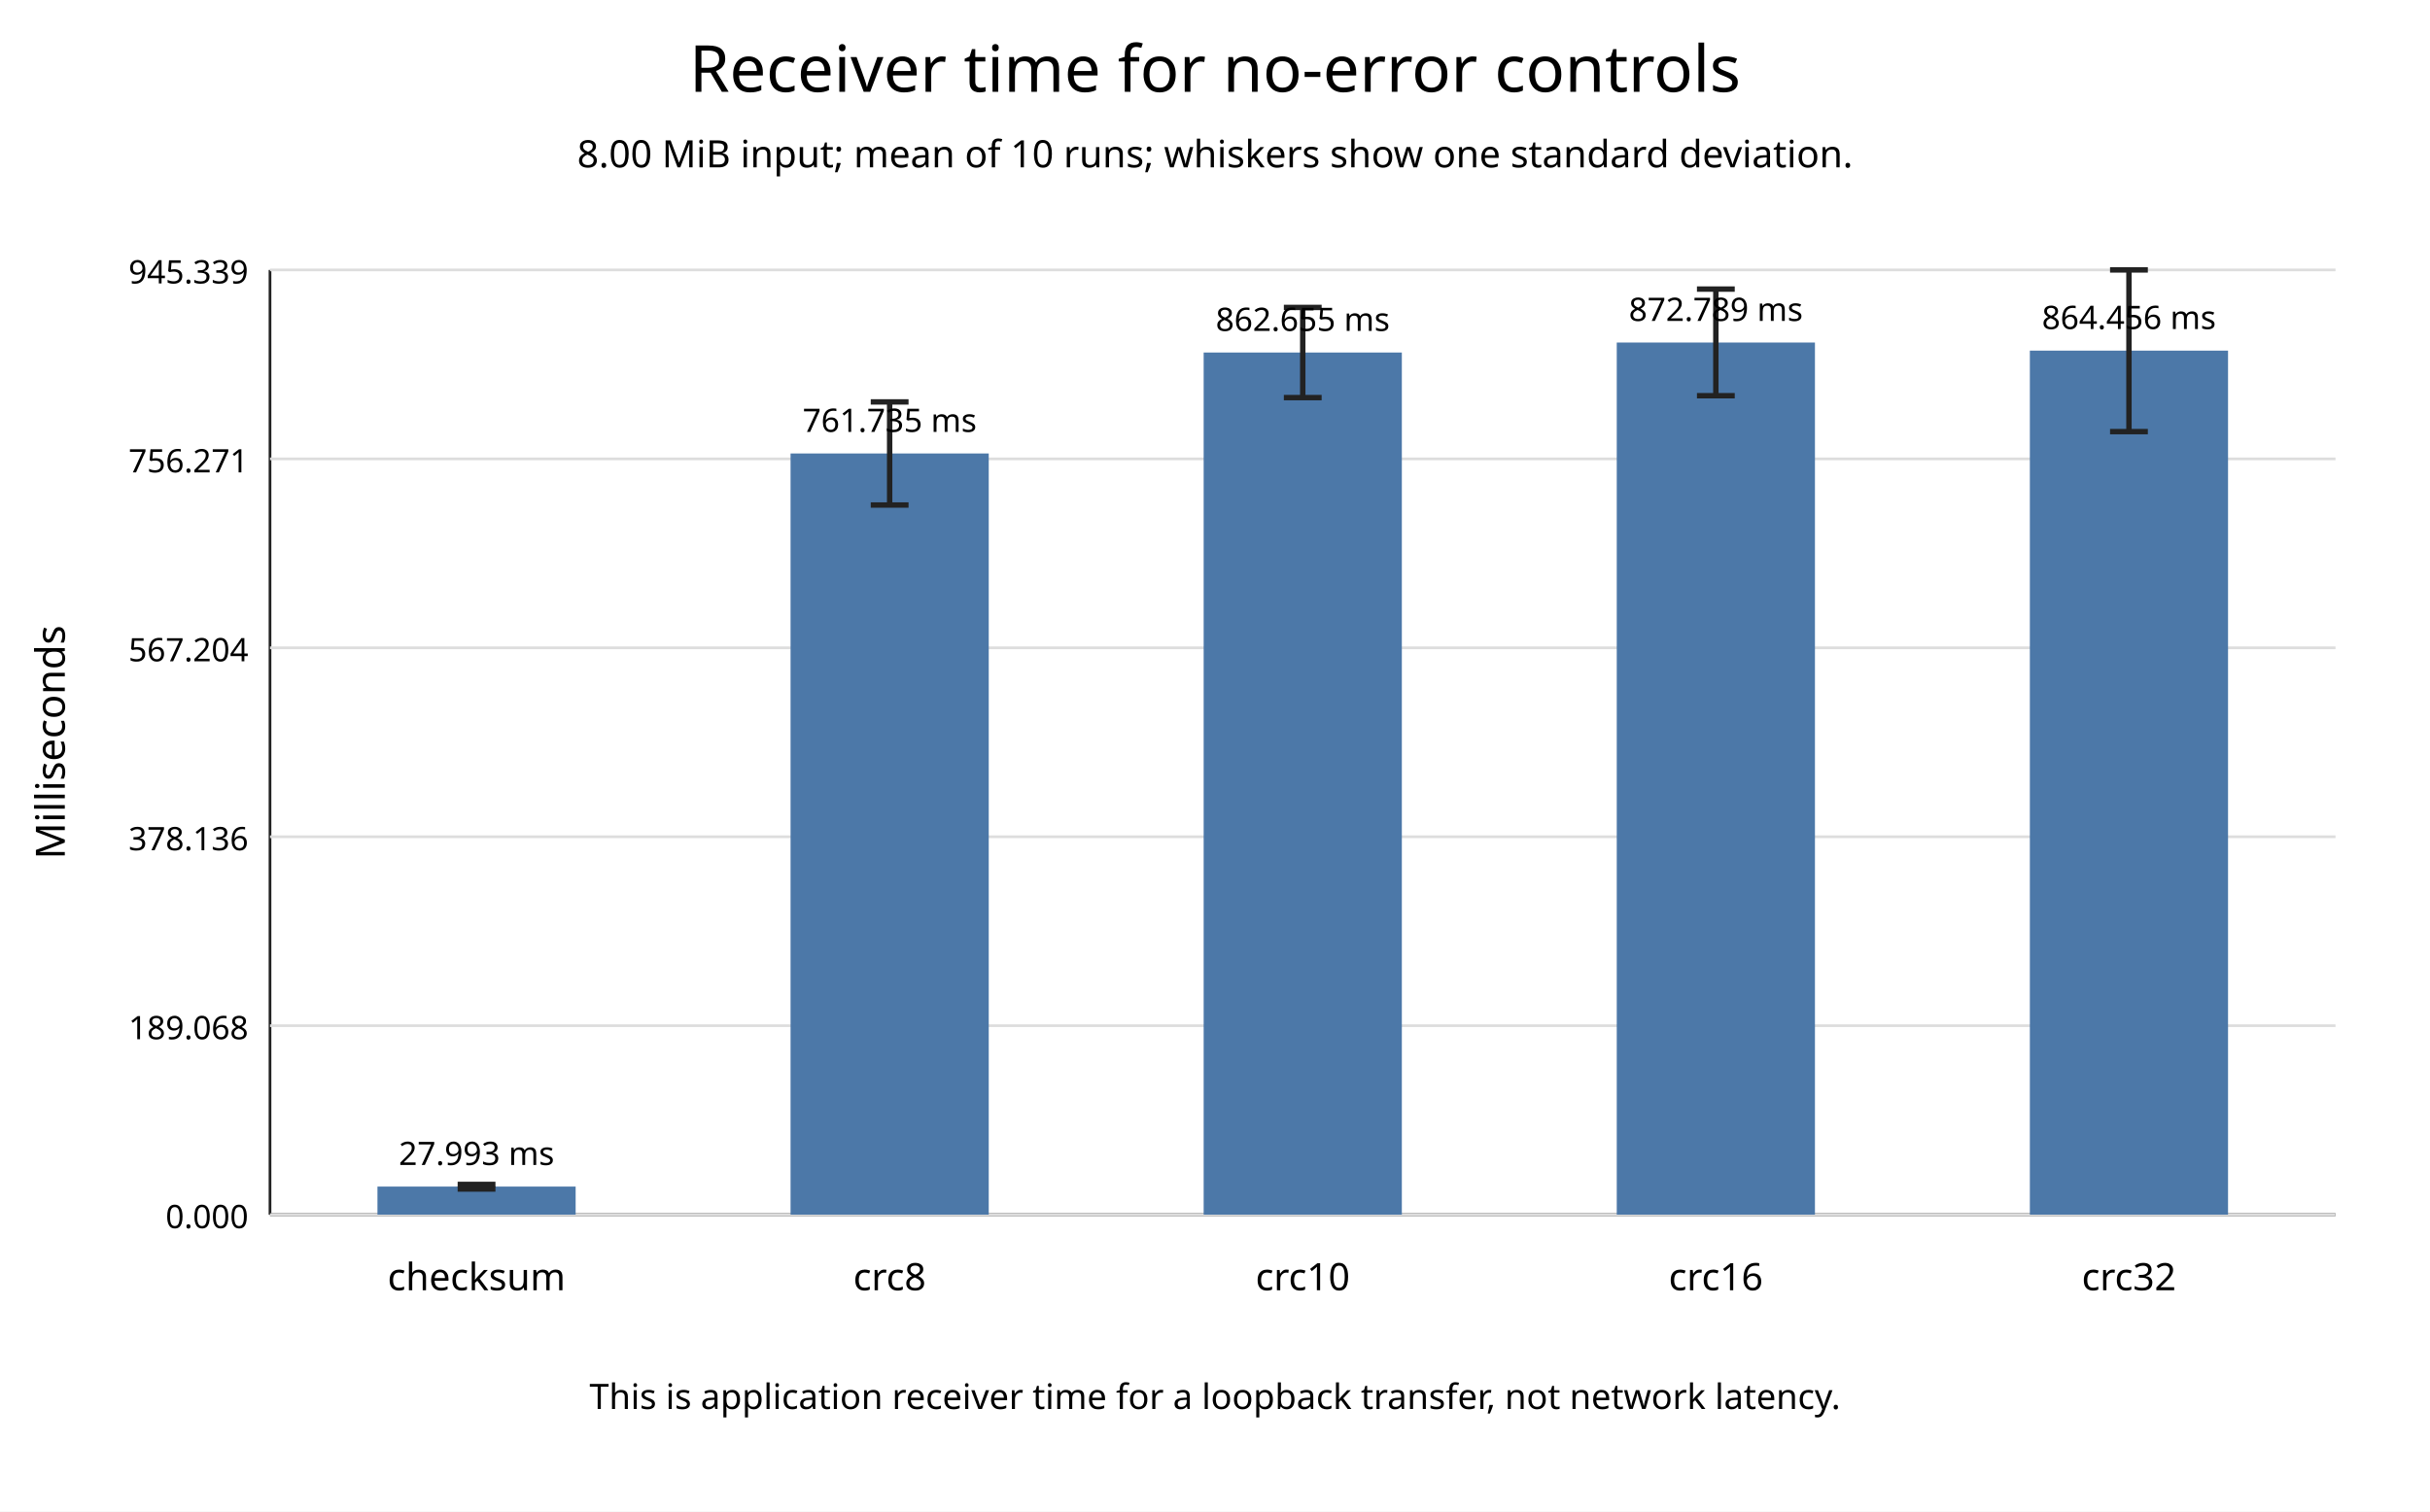
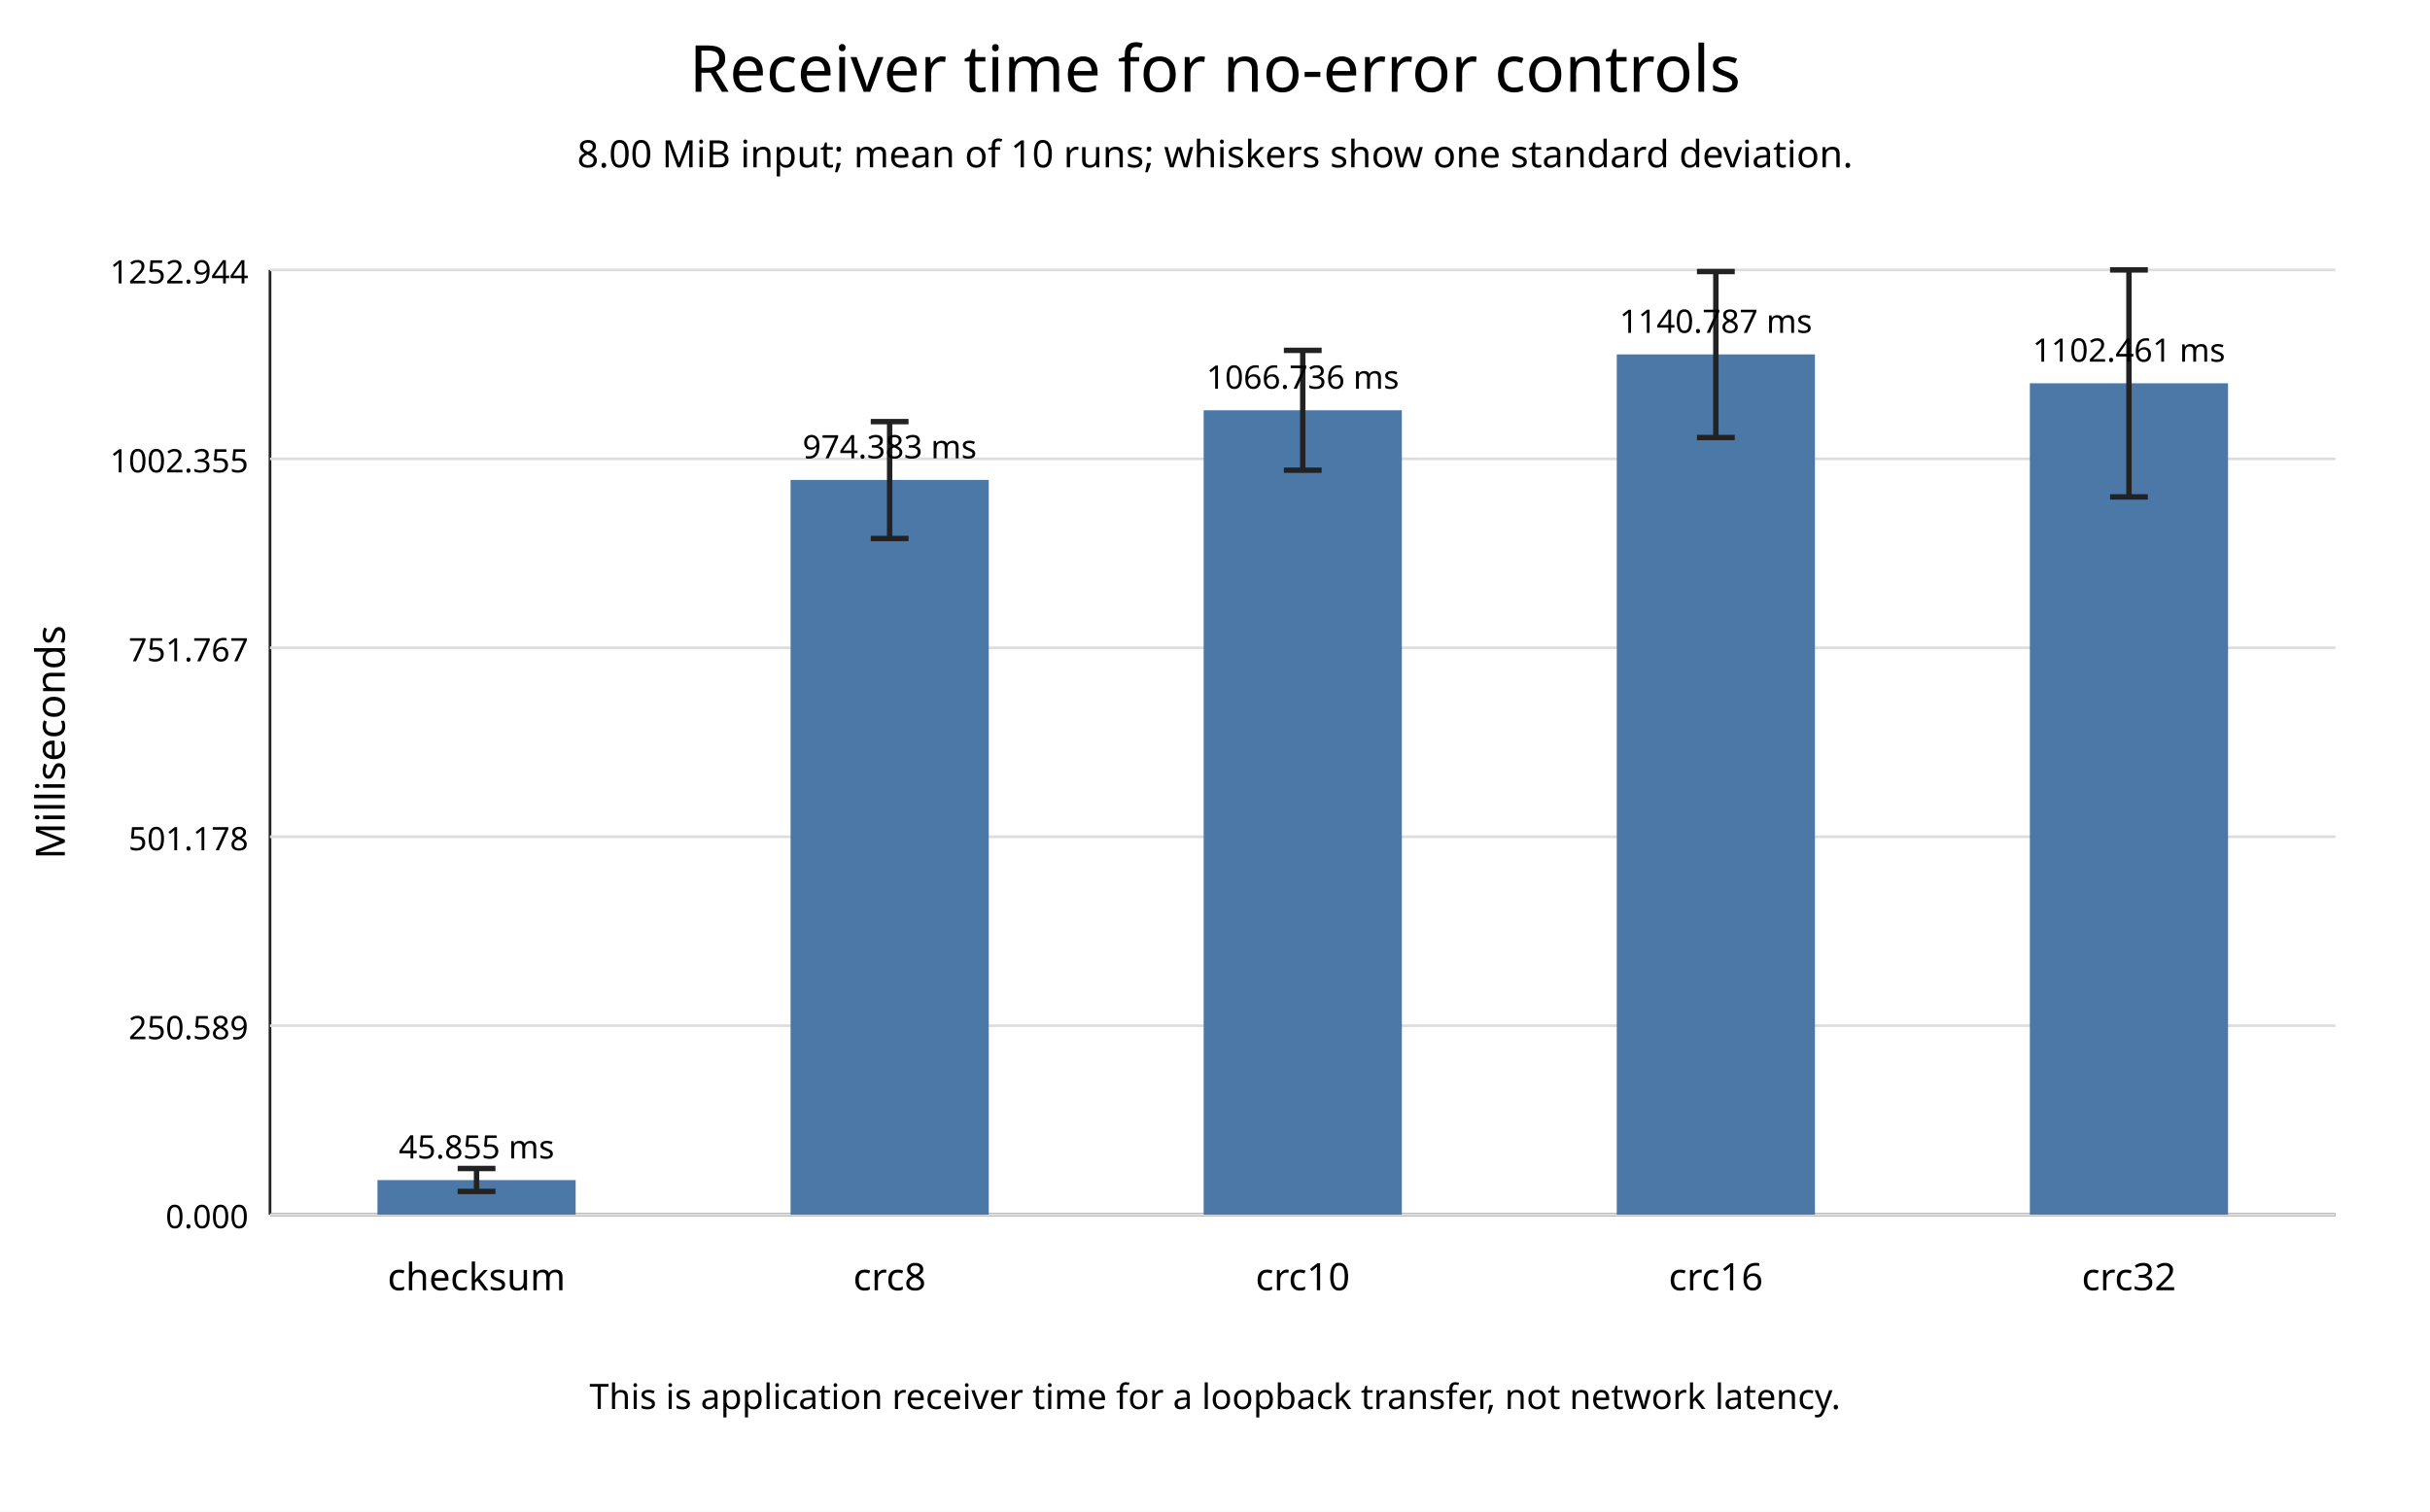
<svg xmlns="http://www.w3.org/2000/svg" width="900" height="560" viewBox="0 0 900 560">
  <rect width="100%" height="100%" fill="white" />
  <text x="450.0" y="34" text-anchor="middle" font-family="sans-serif" font-size="24">Receiver time for no-error controls</text>
  <text x="450" y="62" text-anchor="middle" font-family="sans-serif" font-size="14">8.00 MiB input; mean of 10 runs; whiskers show one standard deviation.</text>
  <line x1="100" y1="100" x2="100" y2="450" stroke="#222" />
  <line x1="100" y1="450" x2="865" y2="450" stroke="#222" />
  <line x1="100" y1="450.0" x2="865" y2="450.0" stroke="#DDD" />
  <text x="92" y="455.0" text-anchor="end" font-family="sans-serif" font-size="12">0.000</text>
  <line x1="100" y1="380.0" x2="865" y2="380.0" stroke="#DDD" />
-   <text x="92" y="385.0" text-anchor="end" font-family="sans-serif" font-size="12">189.068</text>
+   <text x="92" y="385.0" text-anchor="end" font-family="sans-serif" font-size="12">250.589</text>
  <line x1="100" y1="310.0" x2="865" y2="310.0" stroke="#DDD" />
-   <text x="92" y="315.0" text-anchor="end" font-family="sans-serif" font-size="12">378.136</text>
+   <text x="92" y="315.0" text-anchor="end" font-family="sans-serif" font-size="12">501.178</text>
  <line x1="100" y1="240.0" x2="865" y2="240.0" stroke="#DDD" />
-   <text x="92" y="245.0" text-anchor="end" font-family="sans-serif" font-size="12">567.204</text>
+   <text x="92" y="245.0" text-anchor="end" font-family="sans-serif" font-size="12">751.767</text>
  <line x1="100" y1="170.0" x2="865" y2="170.0" stroke="#DDD" />
-   <text x="92" y="175.0" text-anchor="end" font-family="sans-serif" font-size="12">756.271</text>
+   <text x="92" y="175.0" text-anchor="end" font-family="sans-serif" font-size="12">1002.355</text>
  <line x1="100" y1="100.0" x2="865" y2="100.0" stroke="#DDD" />
-   <text x="92" y="105.0" text-anchor="end" font-family="sans-serif" font-size="12">945.339</text>
-   <rect x="139.8" y="439.6" width="73.4" height="10.4" fill="#4C78A8" />
-   <line x1="176.5" y1="438.8" x2="176.5" y2="440.5" stroke="#222" stroke-width="2" />
-   <line x1="169.5" y1="438.8" x2="183.5" y2="438.8" stroke="#222" stroke-width="2" />
-   <line x1="169.5" y1="440.5" x2="183.5" y2="440.5" stroke="#222" stroke-width="2" />
+   <text x="92" y="105.0" text-anchor="end" font-family="sans-serif" font-size="12">1252.944</text>
+   <rect x="139.8" y="437.2" width="73.4" height="12.8" fill="#4C78A8" />
+   <line x1="176.5" y1="432.9" x2="176.5" y2="441.4" stroke="#222" stroke-width="2" />
+   <line x1="169.5" y1="432.9" x2="183.5" y2="432.9" stroke="#222" stroke-width="2" />
+   <line x1="169.5" y1="441.4" x2="183.5" y2="441.4" stroke="#222" stroke-width="2" />
  <text x="176.5" y="478" text-anchor="middle" font-family="sans-serif" font-size="14">checksum</text>
-   <text x="176.5" y="431.6" text-anchor="middle" font-family="sans-serif" font-size="12">27.993 ms</text>
-   <rect x="292.8" y="168.0" width="73.4" height="282.0" fill="#4C78A8" />
-   <line x1="329.5" y1="148.9" x2="329.5" y2="187.1" stroke="#222" stroke-width="2" />
-   <line x1="322.5" y1="148.9" x2="336.5" y2="148.9" stroke="#222" stroke-width="2" />
-   <line x1="322.5" y1="187.1" x2="336.5" y2="187.1" stroke="#222" stroke-width="2" />
+   <text x="176.5" y="429.2" text-anchor="middle" font-family="sans-serif" font-size="12">45.855 ms</text>
+   <rect x="292.8" y="177.8" width="73.4" height="272.2" fill="#4C78A8" />
+   <line x1="329.5" y1="156.2" x2="329.5" y2="199.5" stroke="#222" stroke-width="2" />
+   <line x1="322.5" y1="156.2" x2="336.5" y2="156.2" stroke="#222" stroke-width="2" />
+   <line x1="322.5" y1="199.5" x2="336.5" y2="199.5" stroke="#222" stroke-width="2" />
  <text x="329.5" y="478" text-anchor="middle" font-family="sans-serif" font-size="14">crc8</text>
-   <text x="329.5" y="160.0" text-anchor="middle" font-family="sans-serif" font-size="12">761.735 ms</text>
-   <rect x="445.8" y="130.6" width="73.4" height="319.4" fill="#4C78A8" />
-   <line x1="482.5" y1="113.9" x2="482.5" y2="147.3" stroke="#222" stroke-width="2" />
-   <line x1="475.5" y1="113.9" x2="489.5" y2="113.9" stroke="#222" stroke-width="2" />
-   <line x1="475.5" y1="147.3" x2="489.5" y2="147.3" stroke="#222" stroke-width="2" />
+   <text x="329.5" y="169.8" text-anchor="middle" font-family="sans-serif" font-size="12">974.383 ms</text>
+   <rect x="445.8" y="152.0" width="73.4" height="298.0" fill="#4C78A8" />
+   <line x1="482.5" y1="129.8" x2="482.5" y2="174.2" stroke="#222" stroke-width="2" />
+   <line x1="475.5" y1="129.8" x2="489.5" y2="129.8" stroke="#222" stroke-width="2" />
+   <line x1="475.5" y1="174.2" x2="489.5" y2="174.2" stroke="#222" stroke-width="2" />
  <text x="482.5" y="478" text-anchor="middle" font-family="sans-serif" font-size="14">crc10</text>
-   <text x="482.5" y="122.6" text-anchor="middle" font-family="sans-serif" font-size="12">862.655 ms</text>
-   <rect x="598.8" y="126.9" width="73.4" height="323.1" fill="#4C78A8" />
-   <line x1="635.5" y1="107.1" x2="635.5" y2="146.6" stroke="#222" stroke-width="2" />
-   <line x1="628.5" y1="107.1" x2="642.5" y2="107.1" stroke="#222" stroke-width="2" />
-   <line x1="628.5" y1="146.6" x2="642.5" y2="146.6" stroke="#222" stroke-width="2" />
+   <text x="482.5" y="144.0" text-anchor="middle" font-family="sans-serif" font-size="12">1066.736 ms</text>
+   <rect x="598.8" y="131.3" width="73.4" height="318.7" fill="#4C78A8" />
+   <line x1="635.5" y1="100.6" x2="635.5" y2="162.1" stroke="#222" stroke-width="2" />
+   <line x1="628.5" y1="100.6" x2="642.5" y2="100.6" stroke="#222" stroke-width="2" />
+   <line x1="628.5" y1="162.1" x2="642.5" y2="162.1" stroke="#222" stroke-width="2" />
  <text x="635.5" y="478" text-anchor="middle" font-family="sans-serif" font-size="14">crc16</text>
-   <text x="635.5" y="118.9" text-anchor="middle" font-family="sans-serif" font-size="12">872.789 ms</text>
-   <rect x="751.8" y="129.9" width="73.4" height="320.1" fill="#4C78A8" />
-   <line x1="788.5" y1="100.0" x2="788.5" y2="159.9" stroke="#222" stroke-width="2" />
+   <text x="635.5" y="123.3" text-anchor="middle" font-family="sans-serif" font-size="12">1140.787 ms</text>
+   <rect x="751.8" y="142.0" width="73.4" height="308.0" fill="#4C78A8" />
+   <line x1="788.5" y1="100.0" x2="788.5" y2="184.1" stroke="#222" stroke-width="2" />
  <line x1="781.5" y1="100.0" x2="795.5" y2="100.0" stroke="#222" stroke-width="2" />
-   <line x1="781.5" y1="159.9" x2="795.5" y2="159.9" stroke="#222" stroke-width="2" />
+   <line x1="781.5" y1="184.1" x2="795.5" y2="184.1" stroke="#222" stroke-width="2" />
  <text x="788.5" y="478" text-anchor="middle" font-family="sans-serif" font-size="14">crc32</text>
-   <text x="788.5" y="121.9" text-anchor="middle" font-family="sans-serif" font-size="12">864.456 ms</text>
+   <text x="788.5" y="134.0" text-anchor="middle" font-family="sans-serif" font-size="12">1102.461 ms</text>
  <text x="24" y="275.0" text-anchor="middle" transform="rotate(-90 24 275.0)" font-family="sans-serif" font-size="15">Milliseconds</text>
  <text x="450" y="522" text-anchor="middle" font-family="sans-serif" font-size="13">This is application receiver time for a loopback transfer, not network latency.</text>
</svg>
